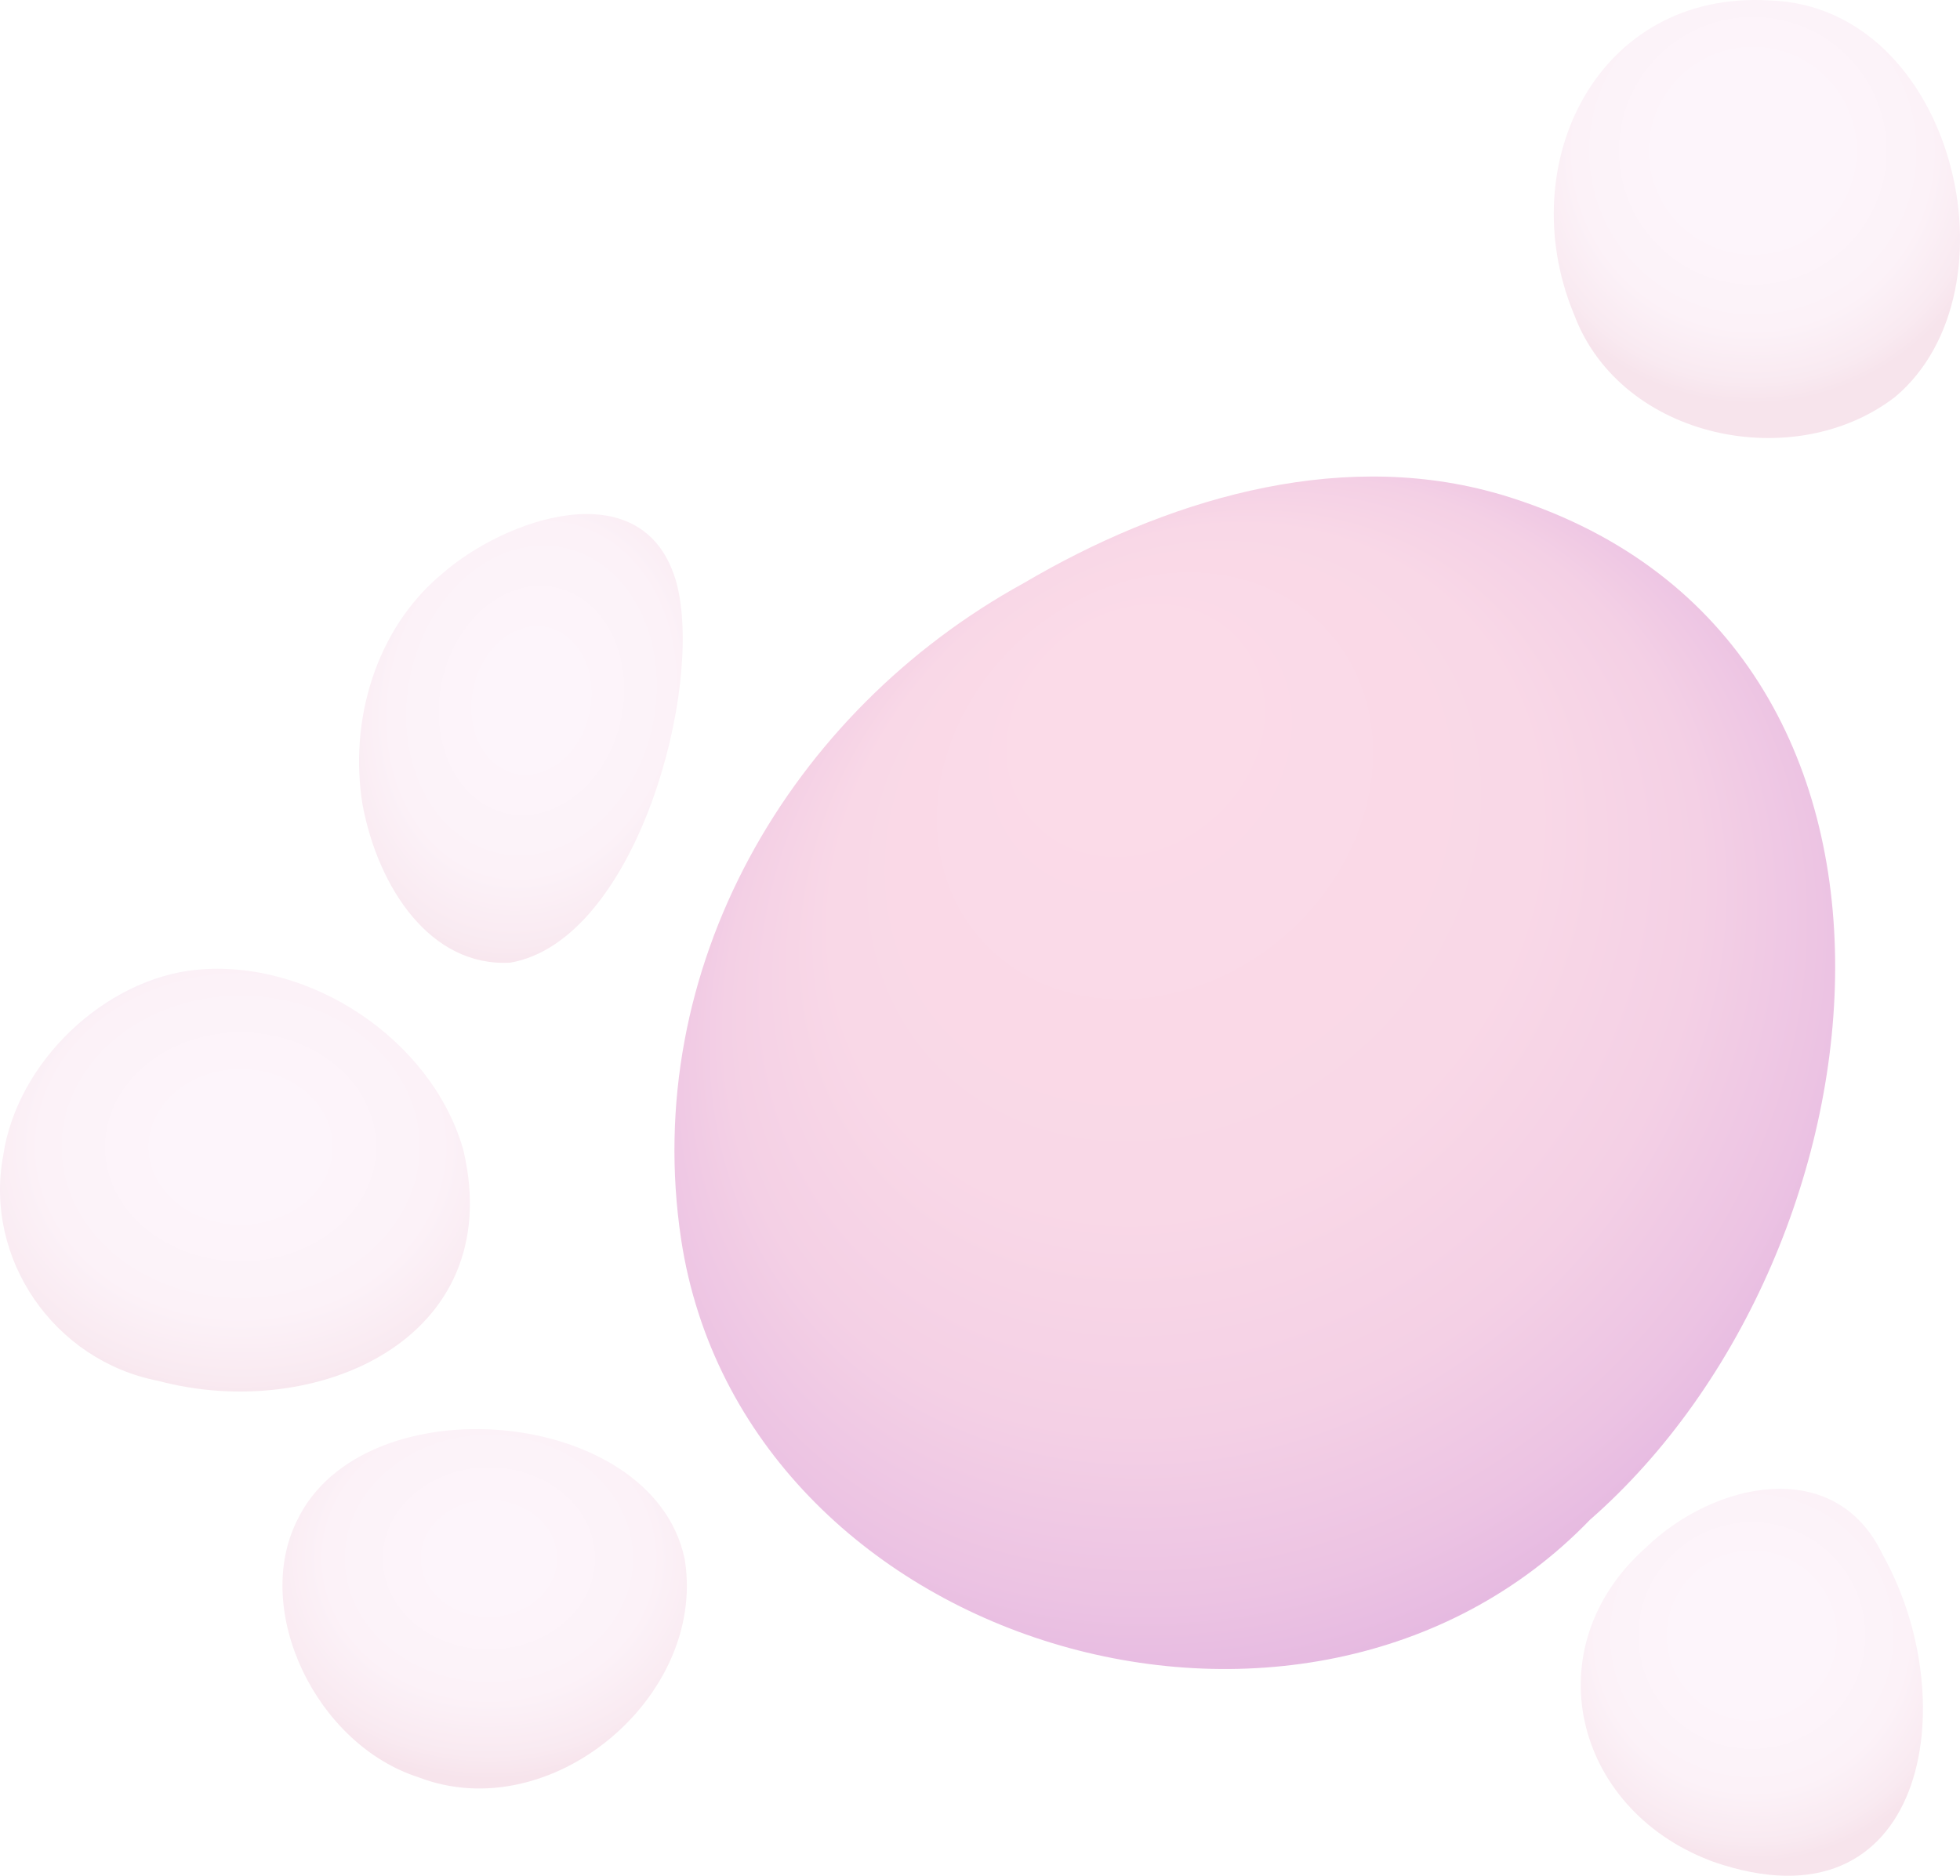
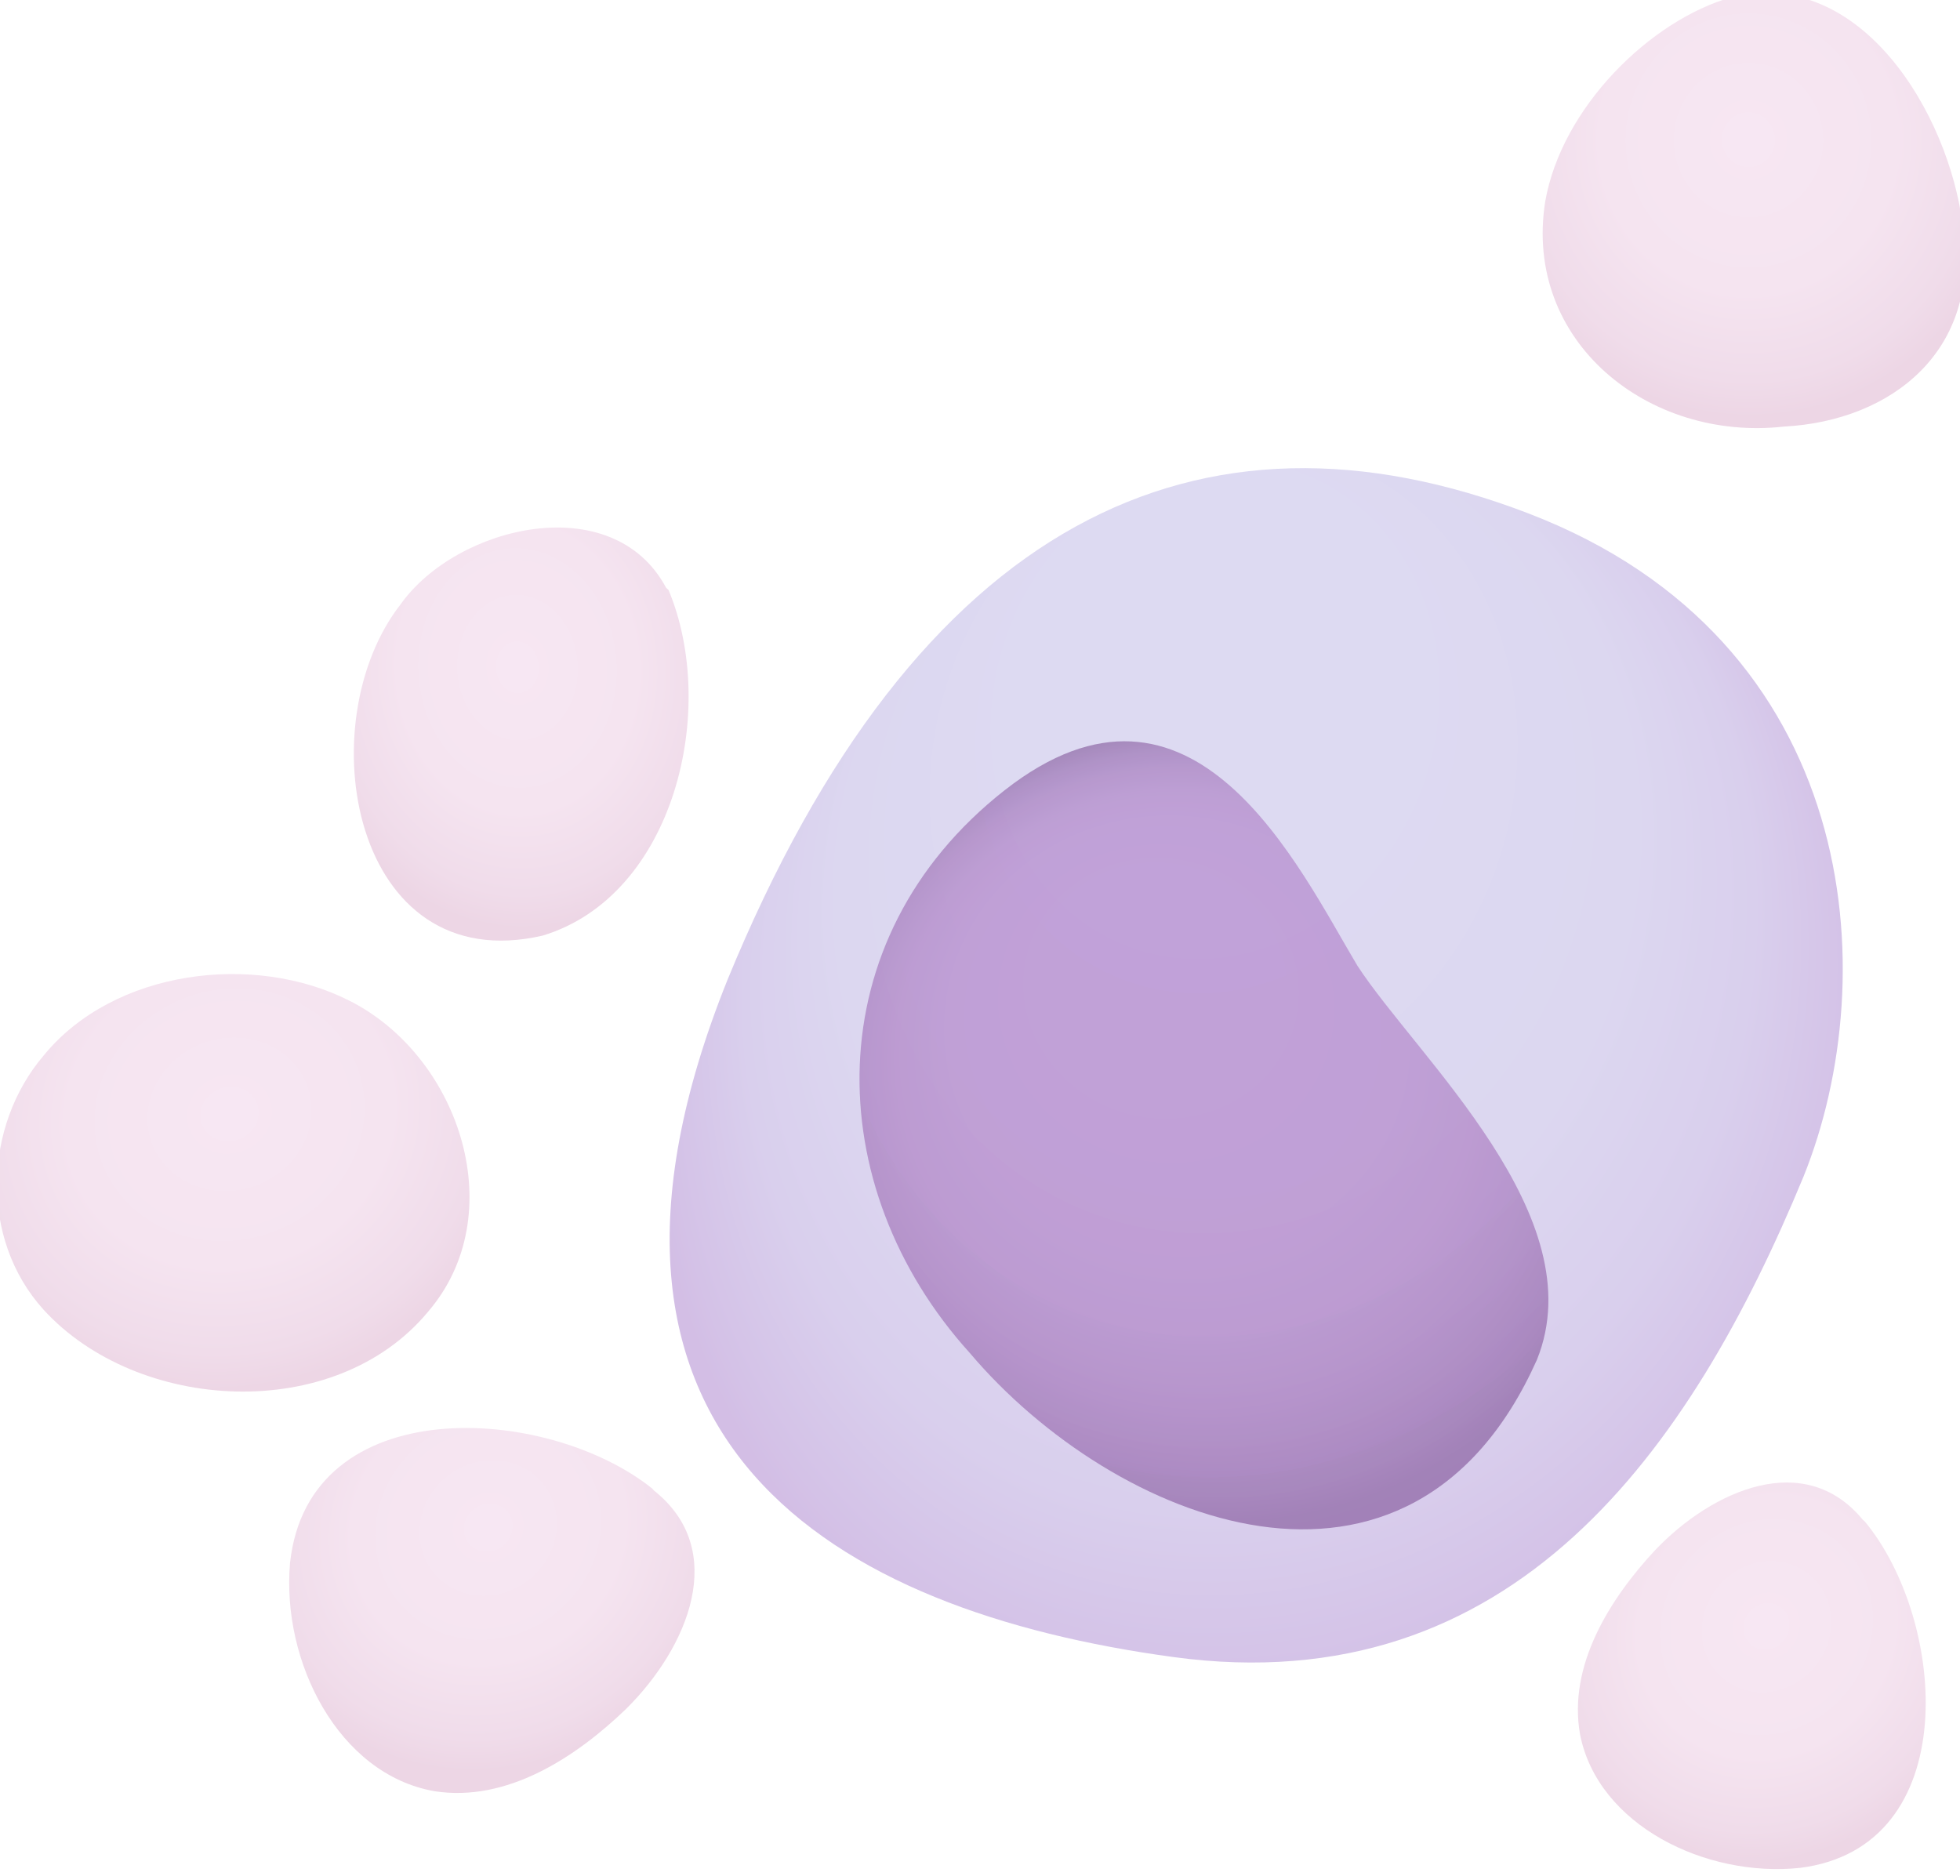
- <svg xmlns="http://www.w3.org/2000/svg" data-name="Layer 2" viewBox="0 0 81.103 77.623">
+ <svg xmlns="http://www.w3.org/2000/svg" viewBox="0 0 81.103 77.623">
+   <style>.n{mix-blend-mode:multiply;opacity:.5}</style>
  <defs>
-     <radialGradient id="a" cx="-770.499" cy="-7828.746" r="10.796" fx="-770.499" fy="-7828.746" gradientTransform="translate(-9255.45 817.9501) rotate(90) scale(1 1.18351)" gradientUnits="userSpaceOnUse">
-       <stop offset=".228" stop-color="#fdf5fb" />
-       <stop offset=".65" stop-color="#fcf2f8" />
-       <stop offset=".896" stop-color="#f9eaf1" />
-       <stop offset="1" stop-color="#f7e4ec" />
+     <radialGradient id="gc" cx=".497" cy=".499" r=".584" fx=".361" fy=".052">
+       <stop offset=".297" stop-color="#dddaf2" />
+       <stop offset=".623" stop-color="#dcd7f0" />
+       <stop offset=".79" stop-color="#d9cfed" />
+       <stop offset=".921" stop-color="#d4c2e7" />
+       <stop offset=".954" stop-color="#d3bee5" />
    </radialGradient>
-     <radialGradient id="b" cx="-753.469" cy="-7839.025" r="9.142" fx="-753.469" fy="-7839.025" gradientTransform="translate(-9121.86 817.9501) rotate(90) scale(1 1.166228)" gradientUnits="userSpaceOnUse">
-       <stop offset=".191" stop-color="#fdf5fb" />
-       <stop offset=".633" stop-color="#fcf2f8" />
-       <stop offset=".891" stop-color="#f9eaf1" />
-       <stop offset="1" stop-color="#f7e4ec" />
+     <radialGradient id="gn" cx=".495" cy=".496" r=".58" fx=".376" fy=".199">
+       <stop offset=".246" stop-color="#c07bc9" />
+       <stop offset=".525" stop-color="#bd79c6" />
+       <stop offset=".668" stop-color="#b572bf" />
+       <stop offset=".78" stop-color="#a866b3" />
+       <stop offset=".876" stop-color="#9556a2" />
+       <stop offset=".954" stop-color="#80438e" />
    </radialGradient>
-     <radialGradient id="c" cx="-788.962" cy="-7840.806" r="11.479" fx="-788.962" fy="-7840.806" gradientTransform="translate(-6217.116 -512.2623) rotate(102.1954) scale(1 .7923503)" gradientUnits="userSpaceOnUse">
-       <stop offset=".197" stop-color="#fdf5fb" />
-       <stop offset=".636" stop-color="#fcf2f8" />
-       <stop offset=".892" stop-color="#f9eaf1" />
-       <stop offset="1" stop-color="#f7e4ec" />
+     <radialGradient id="gr" cx=".5" cy=".34" r=".646" fx=".5" fy=".335">
+       <stop offset=".009" stop-color="#f7e7f3" />
+       <stop offset=".541" stop-color="#f5e4f0" />
+       <stop offset=".851" stop-color="#f0dcea" />
+       <stop offset=".983" stop-color="#edd6e5" />
    </radialGradient>
-     <radialGradient id="d" cx="-811.713" cy="1255.082" r="10.468" fx="-811.713" fy="1255.082" gradientTransform="translate(-1182.554 817.9501) rotate(90) scale(1 -1)" gradientUnits="userSpaceOnUse">
-       <stop offset=".352" stop-color="#fdf5fb" />
-       <stop offset=".706" stop-color="#fcf2f8" />
-       <stop offset=".913" stop-color="#f9eaf1" />
-       <stop offset="1" stop-color="#f7e4ec" />
-     </radialGradient>
-     <radialGradient id="e" cx="-750.27" cy="1255.043" r="9.373" fx="-750.27" fy="1255.043" gradientTransform="translate(-1182.554 817.9501) rotate(90) scale(1 -1)" gradientUnits="userSpaceOnUse">
-       <stop offset=".313" stop-color="#fdf5fb" />
-       <stop offset=".688" stop-color="#fcf2f8" />
-       <stop offset=".907" stop-color="#f9eaf1" />
-       <stop offset="1" stop-color="#f7e4ec" />
-     </radialGradient>
-     <radialGradient id="f" cx="51.923" cy="44.393" r="29.857" fx="58.823" fy="24.27" gradientTransform="translate(-12.14861 49.88917) rotate(-41.05777) scale(1 .8546137)" gradientUnits="userSpaceOnUse">
-       <stop offset=".125" stop-color="#fbdbe8" />
-       <stop offset=".518" stop-color="#f9d8e7" />
-       <stop offset=".72" stop-color="#f4d0e5" />
-       <stop offset=".877" stop-color="#ecc3e3" />
-       <stop offset=".954" stop-color="#e6bae1" />
-     </radialGradient>
+     <radialGradient id="gr165" href="#gr" gradientTransform="rotate(-165 .5 .5)" />
+     <radialGradient id="gr135" href="#gr" gradientTransform="rotate(-135 .5 .5)" />
+     <radialGradient id="gr90" href="#gr" gradientTransform="rotate(-90 .5 .5)" />
+     <radialGradient id="gr225" href="#gr" gradientTransform="rotate(-225 .5 .5)" />
+     <radialGradient id="gc105" href="#gc" gradientTransform="rotate(-105 .5 .5)" />
+     <radialGradient id="gn15" href="#gn" gradientTransform="rotate(-15 .5 .5)" />
+     <path id="c2" d="M-2.6-14.5c7.9.2 15.9 2.2 18 11.1 2.1 8.9.7 17.8-12.6 17.6-13.3-.3-19.3-6.1-19.3-15.5 0-9.5 8.1-13.3 13.9-13.2z" />
+     <path id="n15" d="M7.2 1.3c.1-2.8-3.9-4.4-5.5-5.6-1.6-1.3-4.8-4.5-7.1-.8-2.3 3.7-.7 7.9 2.9 9.8 3.5 2 9.3 2.2 9.7-3.4z" />
+     <path id="r1" d="M-6.1-7c-4.7 2.1-3.5 9.3-.1 12.1 5.1 4.6 16.9 3.4 15.5-5.4-1.4-6.1-9.7-8.7-15.3-6.8z" />
+     <path id="r2" d="M-5.5 4.6c2.5 2.5 7.1 3.4 10.2 1.4 2.6-1.6 3.9-5.1 2.6-8-1.9-4.2-8-6.6-12.1-4-3.6 2.2-3.6 7.6-.8 10.5z" />
+     <path id="r3" d="M.8 7.7c4.5.4 7-3 7-7.1 .3-5.1-3.7-9.6-8.9-8.5-3.5.8-6.6 4.3-7.3 7.4-.9 4.9 4.8 7.9 9 8.2z" />
+     <path id="r4" d="M.9 8.4c-5.5-1.1-12.3-8.3-7.3-13.5 2.9-2.9 8-4.1 11.1-1.5 2.3 2 2.7 5.4 2.5 8.3-.3 3.6-2.3 7.5-6.2 6.7z" />
  </defs>
-   <g data-name="Layer 3">
-     <path d="M19.19 47.66c1.78 7.784-6.14 11.22-12.645 9.482-4.304-.834-7.218-5.046-6.41-9.34.58-3.884 4.22-7.297 7.997-7.671 4.677-.453 9.69 2.86 11.02 7.385z" style="fill:url(#a)" />
-     <path d="M28.345 64.603c.854 5.644-5.562 11.038-11.016 8.948-4.252-1.36-6.898-6.896-5.035-10.633 2.74-5.735 14.672-4.726 16.028 1.557z" style="fill:url(#b)" />
-     <path d="M27.977 24.06c1.201 4.32-1.64 14.867-6.862 15.777-3.3.185-5.463-3.096-6.11-6.522-.576-3.469.536-7.272 3.266-9.552 2.6-2.297 8.265-4.286 9.667.172z" style="fill:url(#c)" />
-     <path d="M65.153 13.062c1.957 5.125 9.109 6.577 13.273 3.357 5.23-4.413 2.43-16.16-5.206-16.402-7.122-.415-10.622 6.76-8.122 12.908z" style="fill:url(#d)" />
-     <path d="M70.894 77.043c8.78 3.04 10.443-6.567 7.013-12.702-1.972-4.152-7.005-3.01-9.806-.297-4.63 4.125-2.988 10.781 2.65 12.943z" style="fill:url(#e)" />
-     <path d="M62.095 20.462c19.232 5.742 16.443 31.276 3.695 42.431-11.788 12.21-35.05 5.252-37.607-11.614-1.678-11.187 4.47-21.816 14.18-27.15 5.741-3.383 12.799-5.565 19.401-3.759z" style="fill:url(#f)" />
+   <g style="isolation:isolate">
+     <g transform="matrix(-1.188 .386 -.386 -1.188 9.7 49)">
+       <use href="#r2" fill="url(#gr165)" />
+     </g>
+     <g transform="matrix(.641 .764 .764 -.641 20 66.3)">
+       <use href="#r4" fill="url(#gr135)" />
+     </g>
+     <g transform="matrix(.063 .907 -.907 .063 21.6 30.3)">
+       <use href="#r1" fill="url(#gr90)" />
+     </g>
+     <g transform="matrix(.058 1.101 1.101 -.058 72.7 9.1)">
+       <use href="#r3" fill="url(#gr90)" />
+     </g>
+     <g transform="matrix(-.739 -.598 .598 -.739 72.8 69.7)">
+       <use href="#r4" fill="url(#gr225)" />
+     </g>
+     <g transform="matrix(2.145 .781 -.781 2.145 52.2 44.4)">
+       <g>
+         <use href="#c2" transform="rotate(91)scale(.679)" fill="url(#gc105)" />
+         <g class="n">
+           <use href="#n15" transform="translate(-.73 1.88)" fill="url(#gn15)" />
+         </g>
+       </g>
+     </g>
  </g>
</svg>
